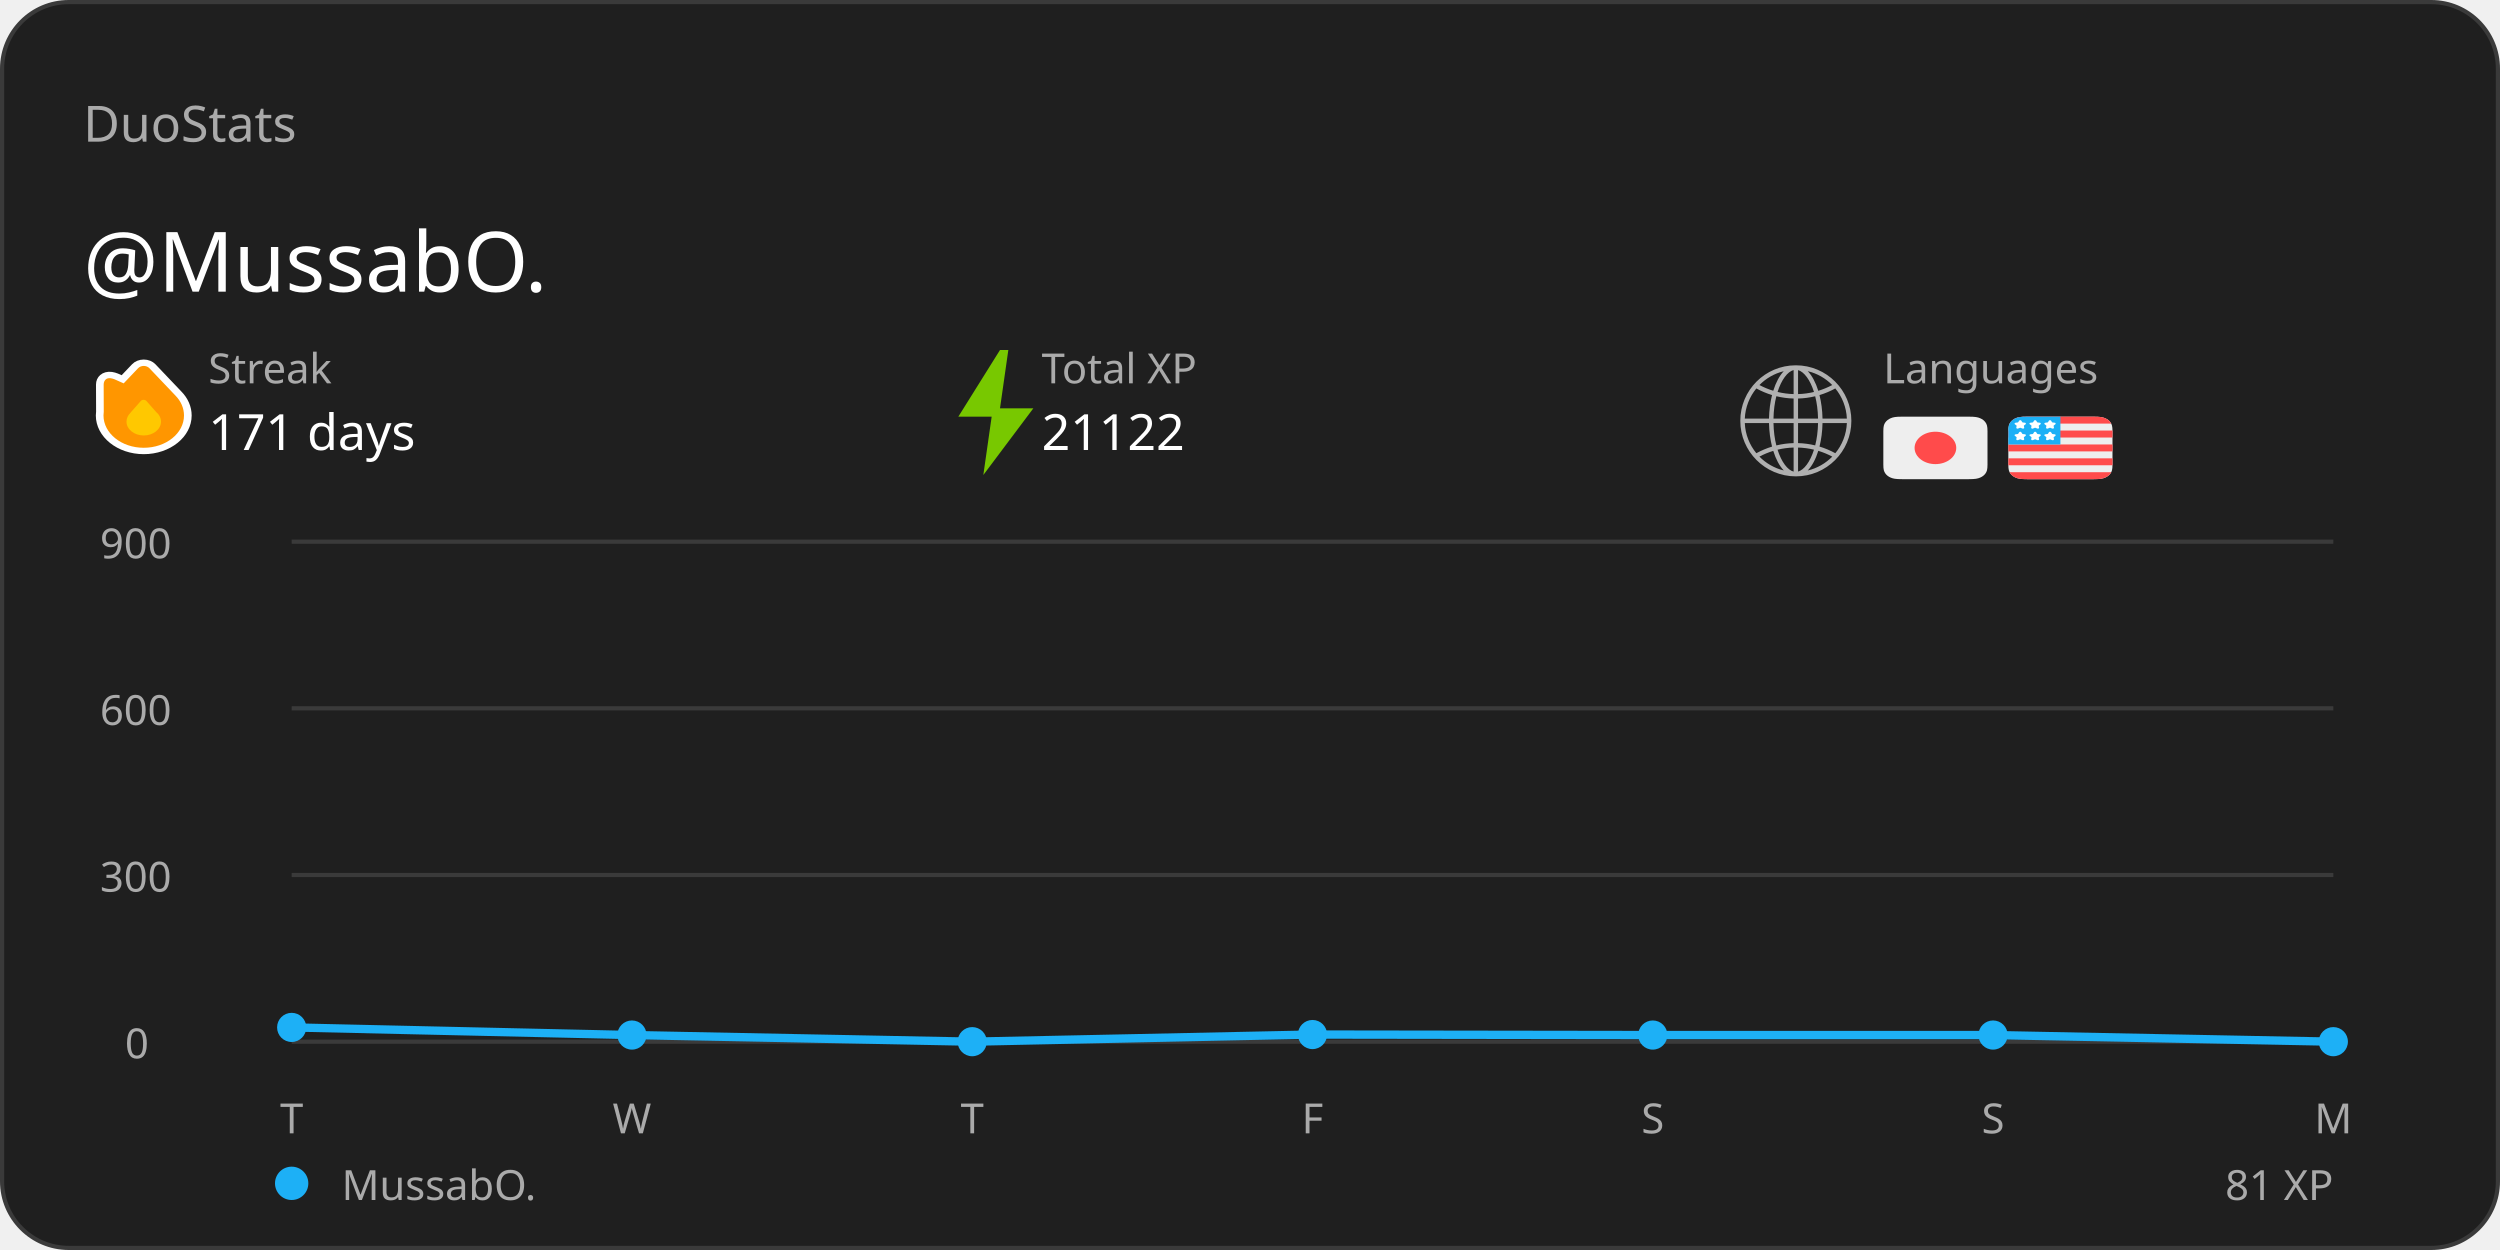
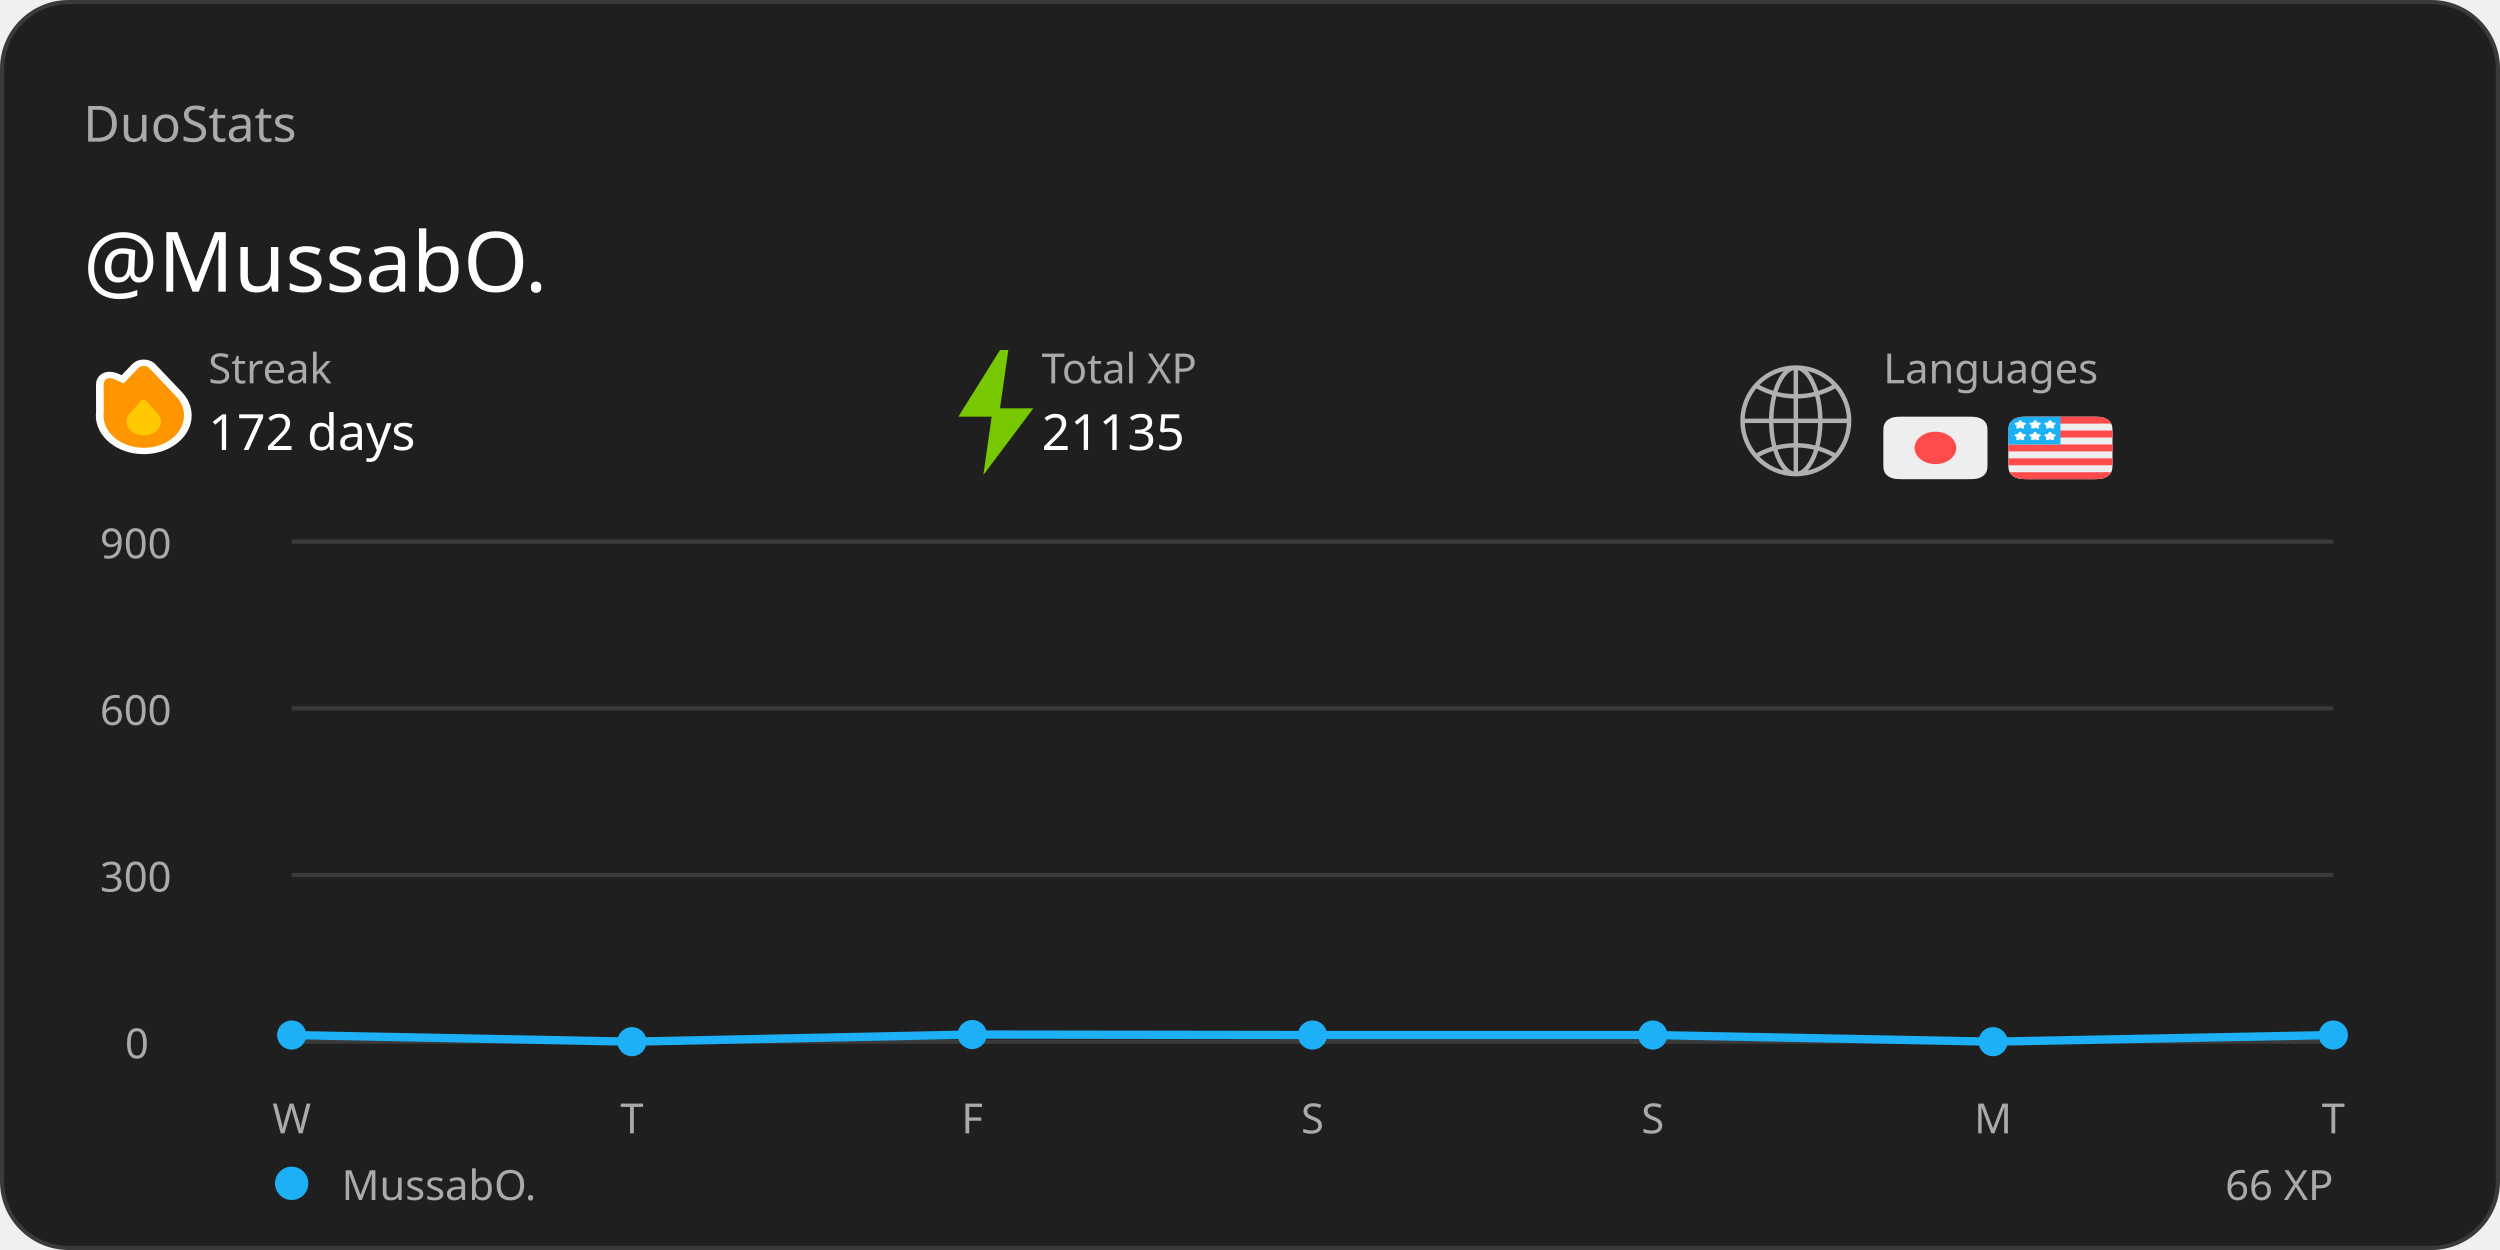
<svg xmlns="http://www.w3.org/2000/svg" width="600" height="300" viewBox="0 0 600 300">
  <rect x="0.5" y="0.5" width="599" height="299" rx="16" fill="#1F1F1F" stroke="#3A3A3A" />
  <text x="20" y="34" fill="#AAAAAA" font-size="12" font-family="DIN Round Pro, system-ui, sans-serif">DuoStats</text>
  <text x="20" y="70" fill="#FFFFFF" font-size="20" font-family="DIN Round Pro, system-ui, sans-serif">@MussabO.</text>
  <g transform="translate(23, 86) scale(0.92, 0.7666667)">
    <g id="Page-1" stroke="none" stroke-width="1" fill="none" fill-rule="evenodd">
      <g id="streak" transform="translate(1, 1)" fill-rule="nonzero">
        <g id="Group" fill="#FF9600" stroke="#FFFFFF" stroke-width="2">
          <path d="M0.068,15.675 L0.044,7.216 C0.039,5.334 1.25,3.942 3.056,4.246 C3.413,4.306 3.998,4.491 4.306,4.656 L5.997,5.561 L9.247,1.464 C9.793,0.776 10.622,0.376 11.5,0.376 C12.378,0.376 13.207,0.776 13.753,1.464 L20.523,10 C22.123,11.939 22.999,14.375 23,16.889 C23,23.034 17.843,28 11.5,28 C5.157,28 0,23.034 0,16.889 C0,16.481 0.023,16.076 0.068,15.675 Z" id="Path" />
        </g>
        <g id="Group" transform="translate(7, 11)" fill="#FFC800">
          <path d="M1.012,5.077 C1.026,5.04 1.046,5.005 1.069,4.973 L3.719,1.364 C3.893,1.127 4.17,0.987 4.464,0.987 C4.758,0.987 5.035,1.127 5.209,1.364 L7.732,4.8 C8.541,5.595 8.998,6.681 9,7.815 C9,10.208 6.985,12.148 4.5,12.148 C2.015,12.148 0,10.208 0,7.815 C0,6.776 0.38,5.823 1.012,5.077 L1.012,5.077 Z" id="Path" />
        </g>
      </g>
    </g>
  </g>
  <text x="50" y="92" fill="#AAAAAA" font-size="10" font-family="DIN Round Pro, system-ui, sans-serif">Streak</text>
-   <text x="50" y="108" fill="#FFFFFF" font-size="12" font-family="DIN Round Pro, system-ui, sans-serif">171 days</text>
+   <text x="50" y="108" fill="#FFFFFF" font-size="12" font-family="DIN Round Pro, system-ui, sans-serif">172 days</text>
  <path d="M240 84 230 100h8l-2 14 12-16h-8l2-14z" fill="#78C800" />
  <text x="250" y="92" fill="#AAAAAA" font-size="10" font-family="DIN Round Pro, system-ui, sans-serif">Total XP</text>
-   <text x="250" y="108" fill="#FFFFFF" font-size="12" font-family="DIN Round Pro, system-ui, sans-serif">21122</text>
+   <text x="250" y="108" fill="#FFFFFF" font-size="12" font-family="DIN Round Pro, system-ui, sans-serif">21135</text>
  <g transform="translate(415, 85) scale(1.0, 1.0)">
    <g id="SVGRepo_bgCarrier" stroke-width="0" />
    <g id="SVGRepo_tracerCarrier" stroke-linecap="round" stroke-linejoin="round" />
    <g id="SVGRepo_iconCarrier">
      <g id="icomoon-ignore"> </g>
      <path d="M16 2.672c-0.004 0-0.007 0-0.011 0-0.002 0-0.003 0-0.005 0-0.005 0-0.010 0.001-0.016 0.001-7.347 0.017-13.296 5.977-13.296 13.327 0 7.348 5.949 13.309 13.296 13.327 0.005 0 0.010 0.001 0.016 0.001 0.002 0 0.004 0 0.005 0 0.004 0 0.008 0 0.011 0 7.36 0 13.328-5.968 13.328-13.328s-5.968-13.328-13.328-13.328zM16.533 10.648c1.413-0.039 2.788-0.225 4.112-0.548 0.399 1.571 0.647 3.382 0.686 5.367h-4.798v-4.819zM16.533 9.582v-5.759c1.437 0.398 2.893 2.314 3.821 5.252-1.231 0.297-2.509 0.47-3.821 0.507zM15.467 3.81v5.772c-1.323-0.037-2.611-0.213-3.852-0.515 0.936-2.956 2.405-4.879 3.852-5.256zM15.467 10.647v4.82h-4.831c0.039-1.988 0.287-3.801 0.687-5.373 1.334 0.326 2.72 0.515 4.144 0.553zM9.563 15.467h-5.811c0.118-2.741 1.139-5.252 2.773-7.241 1.187 0.654 2.446 1.189 3.766 1.589-0.431 1.7-0.689 3.617-0.728 5.652zM9.563 16.533c0.039 2.034 0.297 3.951 0.728 5.651-1.319 0.401-2.579 0.936-3.766 1.59-1.635-1.989-2.656-4.5-2.773-7.241h5.811zM10.636 16.533h4.831v4.814c-1.424 0.038-2.81 0.228-4.145 0.555-0.399-1.571-0.647-3.383-0.686-5.369zM15.467 22.412v5.778c-1.448-0.378-2.919-2.303-3.854-5.263 1.241-0.302 2.53-0.478 3.854-0.515zM16.533 28.178v-5.765c1.313 0.038 2.591 0.211 3.822 0.508-0.928 2.941-2.384 4.86-3.822 5.257zM16.533 21.347v-4.814h4.798c-0.039 1.983-0.286 3.791-0.684 5.361-1.325-0.323-2.7-0.51-4.113-0.548zM22.404 16.533h5.845c-0.118 2.741-1.138 5.251-2.773 7.24-1.197-0.658-2.467-1.197-3.797-1.599 0.43-1.698 0.687-3.611 0.726-5.64zM22.404 15.467c-0.039-2.033-0.297-3.946-0.727-5.646 1.33-0.402 2.599-0.94 3.795-1.598 1.636 1.989 2.658 4.501 2.776 7.244h-5.845zM24.738 7.409c-1.061 0.564-2.18 1.031-3.35 1.385-0.623-2.005-1.498-3.642-2.533-4.717 2.27 0.545 4.297 1.719 5.883 3.332zM13.103 4.087c-1.029 1.073-1.9 2.702-2.521 4.697-1.158-0.353-2.268-0.815-3.319-1.375 1.575-1.602 3.587-2.774 5.84-3.322zM7.259 24.587c1.052-0.561 2.163-1.024 3.322-1.377 0.621 1.997 1.492 3.629 2.522 4.702-2.255-0.549-4.268-1.721-5.844-3.326zM18.855 27.922c1.036-1.075 1.911-2.712 2.535-4.721 1.17 0.355 2.29 0.82 3.351 1.387-1.586 1.614-3.614 2.791-5.886 3.334z" fill="#b0b0b0"> </path>
    </g>
  </g>
  <text x="452" y="92" fill="#AAAAAA" font-size="10" font-family="DIN Round Pro, system-ui, sans-serif">Languages</text>
  <g transform="translate(452, 100) scale(0.3571429, 0.2777778)">
    <g clip-path="url(#clip0_129_1008)">
      <path fill-rule="evenodd" clip-rule="evenodd" d="M12.563 0H57.437C61.805 0 63.389 0.455 64.987 1.309C66.584 2.163 67.837 3.416 68.691 5.013C69.545 6.61 70 8.195 70 12.563V41.437C70 45.805 69.545 47.389 68.691 48.986C67.837 50.584 66.584 51.837 64.987 52.691C63.389 53.545 61.805 54 57.437 54H12.563C8.195 54 6.61 53.545 5.013 52.691C3.416 51.837 2.163 50.584 1.309 48.986C0.455 47.389 0 45.805 0 41.437V12.563C0 8.195 0.455 6.61 1.309 5.013C2.163 3.416 3.416 2.163 5.013 1.309C6.61 0.455 8.195 0 12.563 0Z" fill="#EEEEEE" />
      <path d="M35 41C42.732 41 49 34.732 49 27C49 19.268 42.732 13 35 13C27.268 13 21 19.268 21 27C21 34.732 27.268 41 35 41Z" fill="#FF4B4B" />
    </g>
    <defs>
      <clipPath id="clip0_129_1008">
        <rect width="70" height="54" fill="white" />
      </clipPath>
    </defs>
  </g>
  <g transform="translate(482, 100) scale(0.3571429, 0.2777778)">
    <g clip-path="url(#clip0_129_593)">
      <path fill-rule="evenodd" clip-rule="evenodd" d="M12.563 0H57.437C61.805 0 63.389 0.455 64.987 1.309C66.584 2.163 67.837 3.416 68.691 5.013C69.545 6.61 70 8.195 70 12.563V41.437C70 45.805 69.545 47.389 68.691 48.986C67.837 50.584 66.584 51.837 64.987 52.691C63.389 53.545 61.805 54 57.437 54H12.563C8.195 54 6.61 53.545 5.013 52.691C3.416 51.837 2.163 50.584 1.309 48.986C0.455 47.389 0 45.805 0 41.437V12.563C0 8.195 0.455 6.61 1.309 5.013C2.163 3.416 3.416 2.163 5.013 1.309C6.61 0.455 8.195 0 12.563 0Z" fill="#EEEEEE" />
      <path fill-rule="evenodd" clip-rule="evenodd" d="M12.563 0H57.437C61.805 0 63.389 0.455 64.987 1.309C66.584 2.163 67.837 3.416 68.691 5.013C68.863 5.335 69.019 5.656 69.158 6H0.842C0.981 5.656 1.137 5.335 1.309 5.013C2.163 3.416 3.416 2.163 5.013 1.309C6.61 0.455 8.195 0 12.563 0Z" fill="#FF4B4B" />
      <path fill-rule="evenodd" clip-rule="evenodd" d="M69.997 12C69.999 12.182 70 12.37 70 12.563V18H0V12.563C0 12.37 0.001 12.182 0.003 12H69.997Z" fill="#FF4B4B" />
      <path fill-rule="evenodd" clip-rule="evenodd" d="M70 24V30H0V24H70Z" fill="#FF4B4B" />
      <path fill-rule="evenodd" clip-rule="evenodd" d="M70 41.437C70 41.63 69.999 41.818 69.997 42H0.003C0.001 41.818 0 41.63 0 41.437V36H70V41.437Z" fill="#FF4B4B" />
      <path fill-rule="evenodd" clip-rule="evenodd" d="M69.158 48C69.019 48.344 68.863 48.665 68.691 48.986C67.837 50.584 66.584 51.837 64.987 52.691C63.389 53.545 61.805 54 57.437 54H12.563C8.195 54 6.61 53.545 5.013 52.691C3.416 51.837 2.163 50.584 1.309 48.986C1.137 48.665 0.981 48.344 0.842 48H69.158Z" fill="#FF4B4B" />
      <path fill-rule="evenodd" clip-rule="evenodd" d="M12.563 0H35V24H0V12.563C0 8.195 0.455 6.61 1.309 5.013C2.163 3.416 3.416 2.163 5.013 1.309C6.61 0.455 8.195 0 12.563 0Z" fill="#1CB0F6" />
      <path d="M27.806 9.602L26.531 10.273C26.13 10.483 25.635 10.329 25.424 9.929C25.341 9.769 25.312 9.586 25.342 9.409L25.586 7.988C25.609 7.853 25.564 7.715 25.466 7.62L24.434 6.614C24.11 6.298 24.103 5.779 24.419 5.455C24.545 5.326 24.71 5.242 24.888 5.216L26.314 5.009C26.45 4.989 26.567 4.904 26.628 4.781L27.266 3.489C27.466 3.083 27.957 2.916 28.363 3.117C28.525 3.196 28.655 3.327 28.735 3.489L29.373 4.781C29.434 4.904 29.551 4.989 29.687 5.009L31.113 5.216C31.561 5.281 31.871 5.697 31.806 6.145C31.78 6.323 31.696 6.488 31.567 6.614L30.535 7.62C30.437 7.715 30.392 7.853 30.415 7.988L30.659 9.409C30.735 9.855 30.436 10.278 29.99 10.355C29.812 10.385 29.629 10.356 29.47 10.273L28.194 9.602C28.073 9.538 27.928 9.538 27.806 9.602Z" fill="white" />
      <path d="M27.806 19.602L26.531 20.273C26.13 20.483 25.635 20.329 25.424 19.929C25.341 19.769 25.312 19.587 25.342 19.409L25.586 17.988C25.609 17.853 25.564 17.715 25.466 17.62L24.434 16.614C24.11 16.298 24.103 15.779 24.419 15.455C24.545 15.326 24.71 15.242 24.888 15.216L26.314 15.009C26.45 14.989 26.567 14.904 26.628 14.781L27.266 13.489C27.466 13.083 27.957 12.916 28.363 13.117C28.525 13.196 28.655 13.327 28.735 13.489L29.373 14.781C29.434 14.904 29.551 14.989 29.687 15.009L31.113 15.216C31.561 15.281 31.871 15.697 31.806 16.145C31.78 16.323 31.696 16.488 31.567 16.614L30.535 17.62C30.437 17.715 30.392 17.853 30.415 17.988L30.659 19.409C30.735 19.855 30.436 20.278 29.99 20.355C29.812 20.385 29.629 20.356 29.47 20.273L28.194 19.602C28.073 19.538 27.928 19.538 27.806 19.602Z" fill="white" />
      <path d="M17.806 9.602L16.531 10.273C16.13 10.483 15.635 10.329 15.425 9.929C15.341 9.769 15.312 9.586 15.342 9.409L15.586 7.988C15.609 7.853 15.564 7.715 15.466 7.62L14.434 6.614C14.11 6.298 14.103 5.779 14.419 5.455C14.545 5.326 14.71 5.242 14.888 5.216L16.314 5.009C16.45 4.989 16.567 4.904 16.628 4.781L17.266 3.489C17.466 3.083 17.957 2.916 18.363 3.117C18.525 3.196 18.655 3.327 18.735 3.489L19.373 4.781C19.434 4.904 19.551 4.989 19.687 5.009L21.113 5.216C21.561 5.281 21.871 5.697 21.806 6.145C21.78 6.323 21.696 6.488 21.567 6.614L20.535 7.62C20.437 7.715 20.392 7.853 20.415 7.988L20.659 9.409C20.735 9.855 20.436 10.278 19.99 10.355C19.812 10.385 19.629 10.356 19.47 10.273L18.194 9.602C18.073 9.538 17.928 9.538 17.806 9.602Z" fill="white" />
      <path d="M17.806 19.602L16.531 20.273C16.13 20.483 15.635 20.329 15.425 19.929C15.341 19.769 15.312 19.587 15.342 19.409L15.586 17.988C15.609 17.853 15.564 17.715 15.466 17.62L14.434 16.614C14.11 16.298 14.103 15.779 14.419 15.455C14.545 15.326 14.71 15.242 14.888 15.216L16.314 15.009C16.45 14.989 16.567 14.904 16.628 14.781L17.266 13.489C17.466 13.083 17.957 12.916 18.363 13.117C18.525 13.196 18.655 13.327 18.735 13.489L19.373 14.781C19.434 14.904 19.551 14.989 19.687 15.009L21.113 15.216C21.561 15.281 21.871 15.697 21.806 16.145C21.78 16.323 21.696 16.488 21.567 16.614L20.535 17.62C20.437 17.715 20.392 17.853 20.415 17.988L20.659 19.409C20.735 19.855 20.436 20.278 19.99 20.355C19.812 20.385 19.629 20.356 19.47 20.273L18.194 19.602C18.073 19.538 17.928 19.538 17.806 19.602Z" fill="white" />
      <path d="M7.807 9.602L6.531 10.273C6.13 10.483 5.635 10.329 5.424 9.929C5.341 9.769 5.312 9.586 5.342 9.409L5.586 7.988C5.609 7.853 5.564 7.715 5.466 7.62L4.434 6.614C4.11 6.298 4.103 5.779 4.419 5.455C4.545 5.326 4.71 5.242 4.888 5.216L6.314 5.009C6.45 4.989 6.567 4.904 6.628 4.781L7.266 3.489C7.466 3.083 7.957 2.916 8.363 3.117C8.525 3.196 8.655 3.327 8.735 3.489L9.373 4.781C9.434 4.904 9.551 4.989 9.687 5.009L11.113 5.216C11.561 5.281 11.871 5.697 11.806 6.145C11.78 6.323 11.696 6.488 11.567 6.614L10.535 7.62C10.437 7.715 10.392 7.853 10.415 7.988L10.659 9.409C10.735 9.855 10.436 10.278 9.99 10.355C9.812 10.385 9.629 10.356 9.47 10.273L8.194 9.602C8.073 9.538 7.928 9.538 7.807 9.602Z" fill="white" />
      <path d="M7.807 19.602L6.531 20.273C6.13 20.483 5.635 20.329 5.424 19.929C5.341 19.769 5.312 19.587 5.342 19.409L5.586 17.988C5.609 17.853 5.564 17.715 5.466 17.62L4.434 16.614C4.11 16.298 4.103 15.779 4.419 15.455C4.545 15.326 4.71 15.242 4.888 15.216L6.314 15.009C6.45 14.989 6.567 14.904 6.628 14.781L7.266 13.489C7.466 13.083 7.957 12.916 8.363 13.117C8.525 13.196 8.655 13.327 8.735 13.489L9.373 14.781C9.434 14.904 9.551 14.989 9.687 15.009L11.113 15.216C11.561 15.281 11.871 15.697 11.806 16.145C11.78 16.323 11.696 16.488 11.567 16.614L10.535 17.62C10.437 17.715 10.392 17.853 10.415 17.988L10.659 19.409C10.735 19.855 10.436 20.278 9.99 20.355C9.812 20.385 9.629 20.356 9.47 20.273L8.194 19.602C8.073 19.538 7.928 19.538 7.807 19.602Z" fill="white" />
    </g>
    <defs>
      <clipPath id="clip0_129_593">
        <rect width="70" height="54" fill="white" />
      </clipPath>
    </defs>
  </g>
  <g stroke="#3A3A3A" stroke-width="1">
    <line x1="70" y1="250" x2="560" y2="250" />
    <line x1="70" y1="210" x2="560" y2="210" />
    <line x1="70" y1="170" x2="560" y2="170" />
    <line x1="70" y1="130" x2="560" y2="130" />
  </g>
  <g fill="#AAAAAA" font-size="10" font-family="DIN Round Pro, system-ui, sans-serif">
    <text x="30" y="254">0</text>
    <text x="24" y="214">300</text>
    <text x="24" y="174">600</text>
    <text x="24" y="134">900</text>
  </g>
-   <polyline points="70.0,246.578 151.667,248.411 233.333,250.0 315.0,248.289 396.667,248.411 478.333,248.411 560.0,250.0" fill="none" stroke="#1DB0F6" stroke-width="2" stroke-linecap="round" stroke-linejoin="round" />
-   <circle cx="70.0" cy="246.578" r="3.5" fill="#1DB0F6" />
-   <circle cx="151.667" cy="248.411" r="3.5" fill="#1DB0F6" />
-   <circle cx="233.333" cy="250.0" r="3.5" fill="#1DB0F6" />
-   <circle cx="315.0" cy="248.289" r="3.5" fill="#1DB0F6" />
+   <polyline points="70.0,248.411 151.667,250.0 233.333,248.289 315.0,248.411 396.667,248.411 478.333,250.0 560.0,248.411" fill="none" stroke="#1DB0F6" stroke-width="2" stroke-linecap="round" stroke-linejoin="round" />
+   <circle cx="70.0" cy="248.411" r="3.5" fill="#1DB0F6" />
+   <circle cx="151.667" cy="250.0" r="3.5" fill="#1DB0F6" />
+   <circle cx="233.333" cy="248.289" r="3.5" fill="#1DB0F6" />
+   <circle cx="315.0" cy="248.411" r="3.5" fill="#1DB0F6" />
  <circle cx="396.667" cy="248.411" r="3.5" fill="#1DB0F6" />
-   <circle cx="478.333" cy="248.411" r="3.5" fill="#1DB0F6" />
-   <circle cx="560.0" cy="250.0" r="3.5" fill="#1DB0F6" />
-   <text x="70.0" y="272" fill="#AAAAAA" font-size="10" text-anchor="middle" font-family="DIN Round Pro, system-ui, sans-serif">T</text>
-   <text x="151.667" y="272" fill="#AAAAAA" font-size="10" text-anchor="middle" font-family="DIN Round Pro, system-ui, sans-serif">W</text>
-   <text x="233.333" y="272" fill="#AAAAAA" font-size="10" text-anchor="middle" font-family="DIN Round Pro, system-ui, sans-serif">T</text>
-   <text x="315.0" y="272" fill="#AAAAAA" font-size="10" text-anchor="middle" font-family="DIN Round Pro, system-ui, sans-serif">F</text>
+   <circle cx="478.333" cy="250.0" r="3.5" fill="#1DB0F6" />
+   <circle cx="560.0" cy="248.411" r="3.5" fill="#1DB0F6" />
+   <text x="70.0" y="272" fill="#AAAAAA" font-size="10" text-anchor="middle" font-family="DIN Round Pro, system-ui, sans-serif">W</text>
+   <text x="151.667" y="272" fill="#AAAAAA" font-size="10" text-anchor="middle" font-family="DIN Round Pro, system-ui, sans-serif">T</text>
+   <text x="233.333" y="272" fill="#AAAAAA" font-size="10" text-anchor="middle" font-family="DIN Round Pro, system-ui, sans-serif">F</text>
+   <text x="315.0" y="272" fill="#AAAAAA" font-size="10" text-anchor="middle" font-family="DIN Round Pro, system-ui, sans-serif">S</text>
  <text x="396.667" y="272" fill="#AAAAAA" font-size="10" text-anchor="middle" font-family="DIN Round Pro, system-ui, sans-serif">S</text>
-   <text x="478.333" y="272" fill="#AAAAAA" font-size="10" text-anchor="middle" font-family="DIN Round Pro, system-ui, sans-serif">S</text>
-   <text x="560.0" y="272" fill="#AAAAAA" font-size="10" text-anchor="middle" font-family="DIN Round Pro, system-ui, sans-serif">M</text>
+   <text x="478.333" y="272" fill="#AAAAAA" font-size="10" text-anchor="middle" font-family="DIN Round Pro, system-ui, sans-serif">M</text>
+   <text x="560.0" y="272" fill="#AAAAAA" font-size="10" text-anchor="middle" font-family="DIN Round Pro, system-ui, sans-serif">T</text>
  <circle cx="70" cy="284" r="4" fill="#1DB0F6" />
  <text x="82" y="288" fill="#AAAAAA" font-size="10" font-family="DIN Round Pro, system-ui, sans-serif">MussabO.</text>
-   <text x="560" y="288" fill="#AAAAAA" font-size="10" text-anchor="end" font-family="DIN Round Pro, system-ui, sans-serif">81 XP</text>
+   <text x="560" y="288" fill="#AAAAAA" font-size="10" text-anchor="end" font-family="DIN Round Pro, system-ui, sans-serif">66 XP</text>
</svg>
